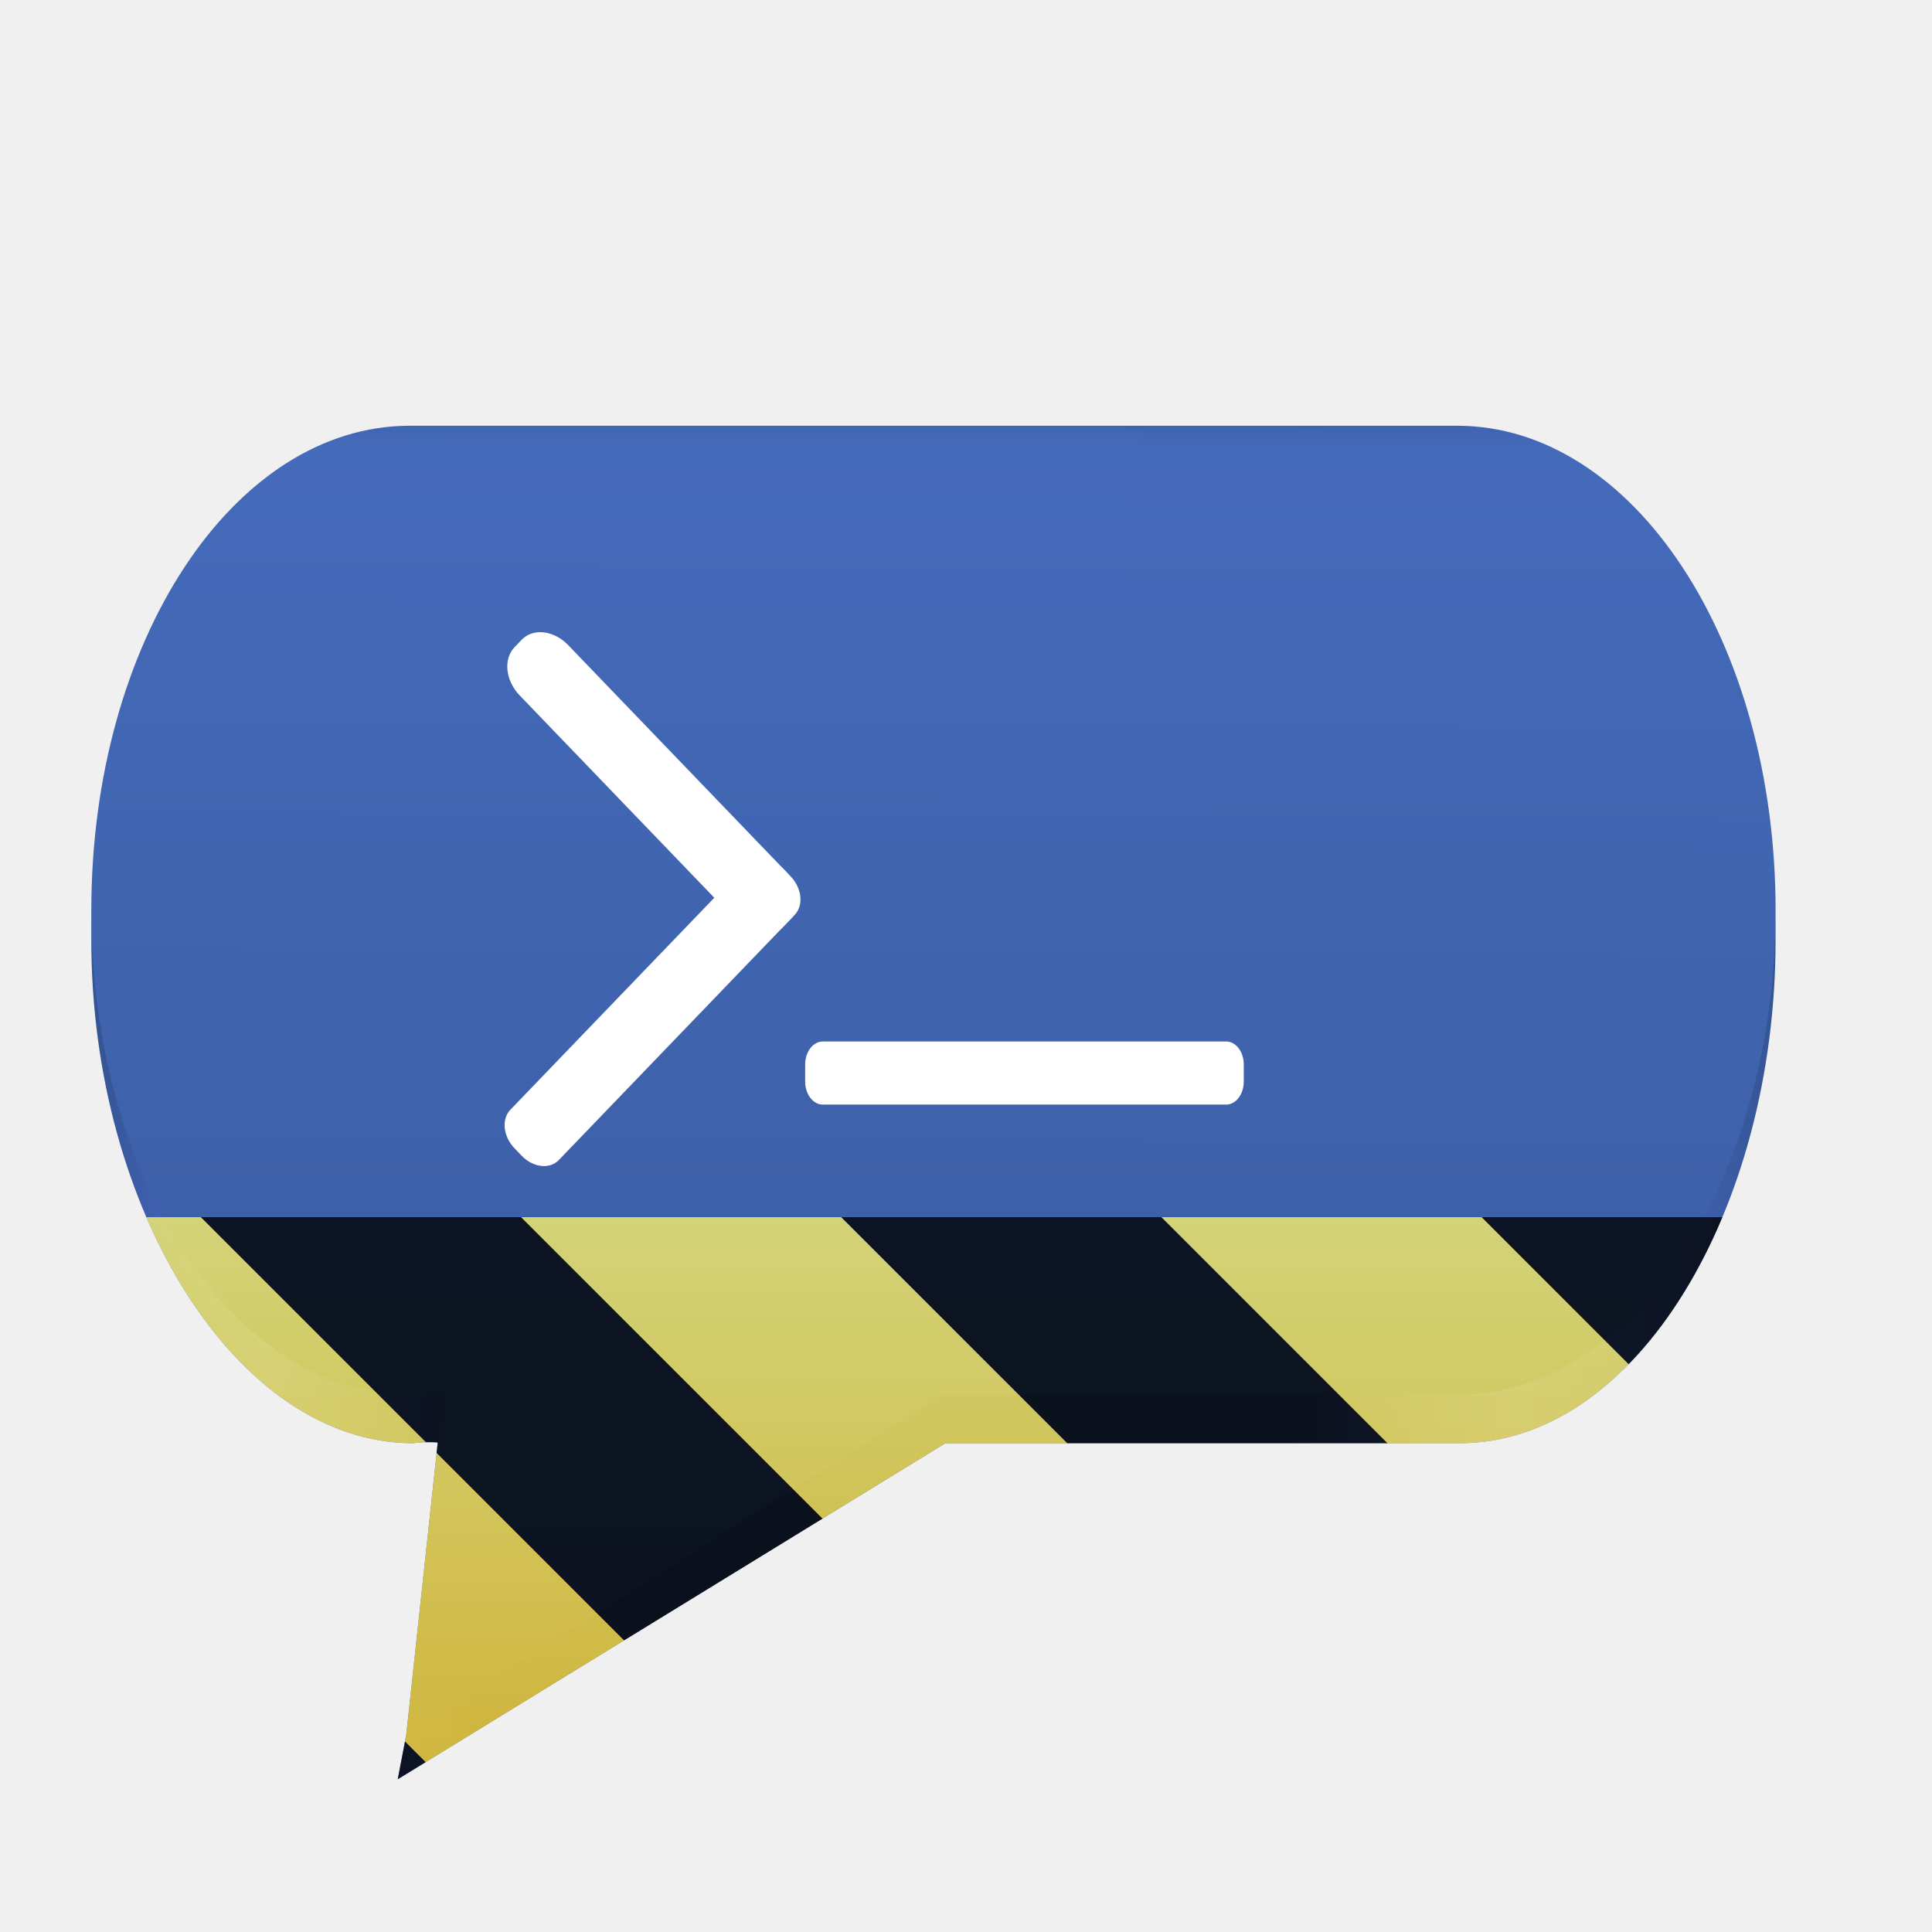
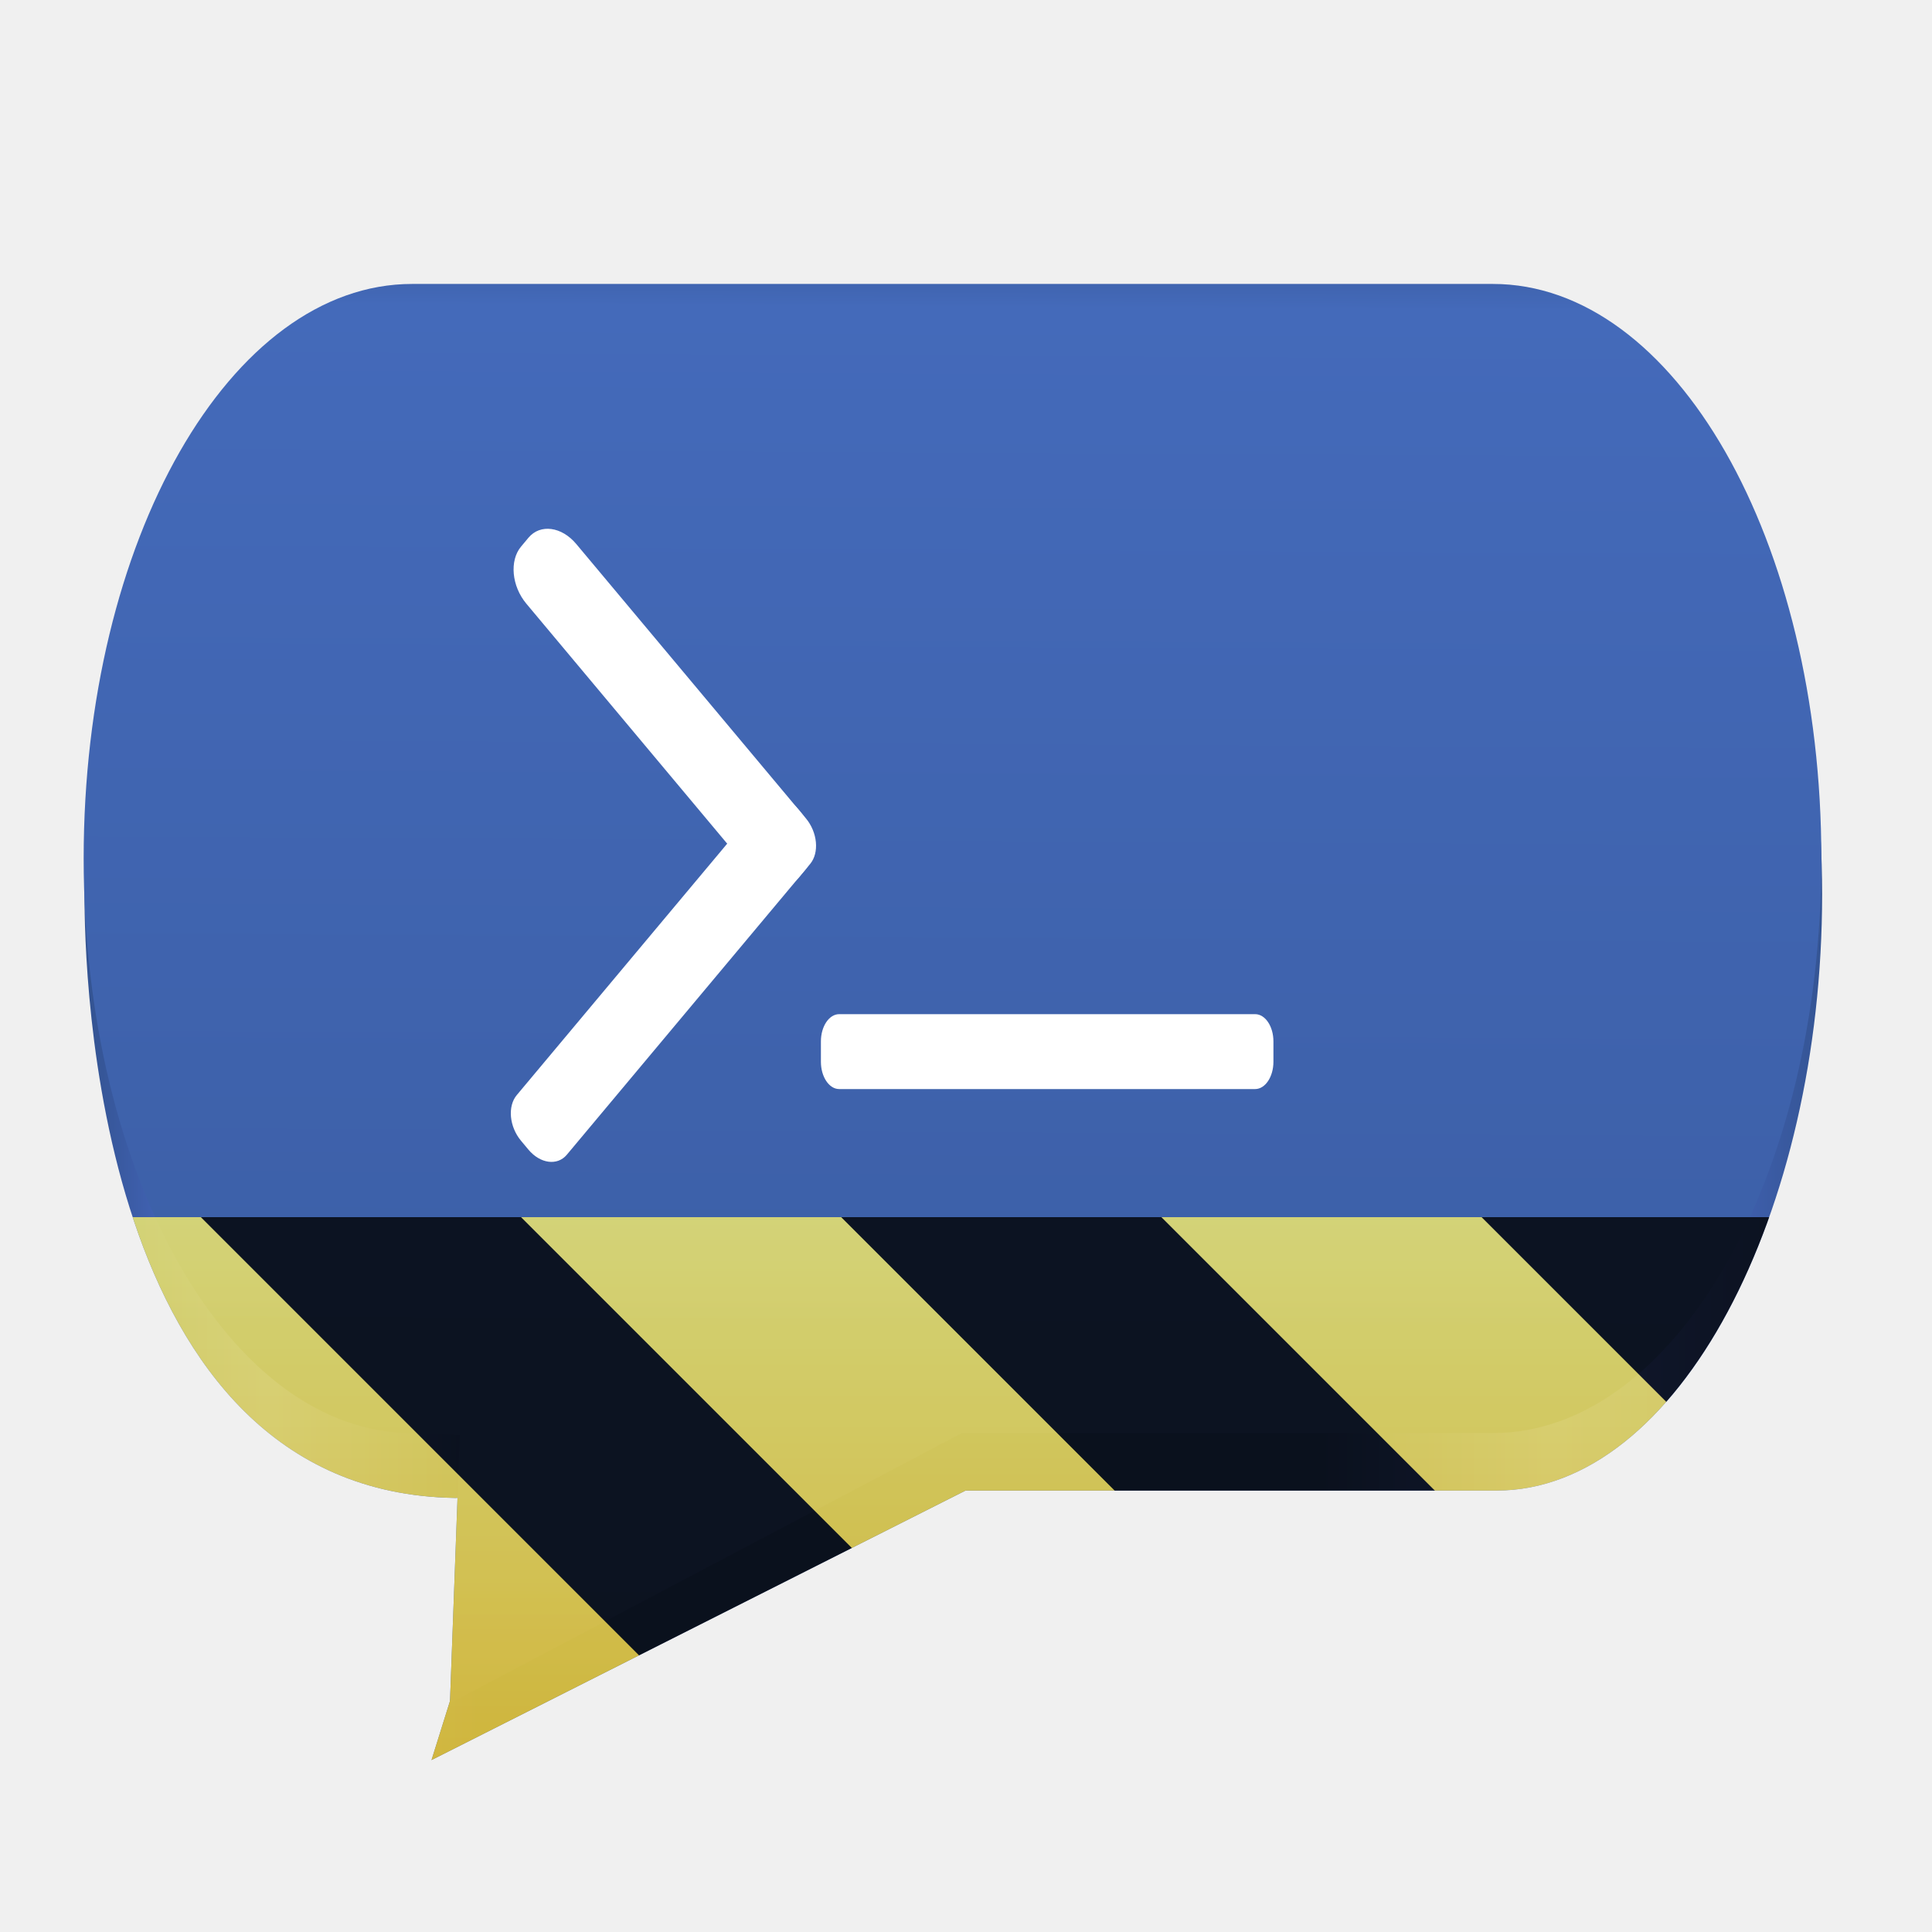
<svg xmlns="http://www.w3.org/2000/svg" height="128px" viewBox="0 0 128 128" width="128px">
  <filter id="a" height="100%" width="100%" x="0%" y="0%">
    <feColorMatrix color-interpolation-filters="sRGB" values="0 0 0 0 1 0 0 0 0 1 0 0 0 0 1 0 0 0 1 0" />
  </filter>
-   <linearGradient id="b" gradientTransform="matrix(1.562589 0 0 2.376866 1038.556 -849.12)" gradientUnits="userSpaceOnUse" x1="-589.299" x2="-660.469" y1="395.32" y2="395.125">
+   <linearGradient id="b" gradientTransform="matrix(1.612149 0 0 2.818819 1070.846 -1021.645)" gradientUnits="userSpaceOnUse" x1="-589.299" x2="-660.469" y1="395.32" y2="395.125">
    <stop offset="0" stop-color="#345493" />
    <stop offset="0.156" stop-color="#5678e8" />
    <stop offset="0.288" stop-color="#345493" />
    <stop offset="0.778" stop-color="#345493" />
    <stop offset="0.898" stop-color="#5678e8" />
    <stop offset="1" stop-color="#345493" />
  </linearGradient>
-   <linearGradient id="c" gradientTransform="matrix(1.562589 0 0 2.376866 1038.556 -851.12)" gradientUnits="userSpaceOnUse" x1="-636.932" x2="-637.086" y1="368.321" y2="420.634">
+   <linearGradient id="c" gradientTransform="matrix(1.612149 0 0 2.818819 1070.846 -1024.017)" gradientUnits="userSpaceOnUse" x1="-636.932" x2="-637.086" y1="368.321" y2="420.634">
    <stop offset="0" stop-color="#345493" />
    <stop offset="0.041" stop-color="#446aba" />
    <stop offset="1" stop-color="#345493" />
  </linearGradient>
  <clipPath id="d">
    <rect height="128" width="128" />
  </clipPath>
  <clipPath id="e">
    <rect height="128" width="128" />
  </clipPath>
  <mask id="f">
    <g filter="url(#a)">
      <g clip-path="url(#e)" filter="url(#a)">
        <g clip-path="url(#d)">
-           <path d="m 27.148 30.207 c -11.688 0 -21.098 14.316 -21.098 32.098 s 9.602 33.309 21.293 33.309 c 0 0 2.559 -0.316 2.488 0.414 c -0.859 8.66 -3.48 21.852 -3.48 21.852 l 36.285 -22.266 h 34.098 c 11.691 0 20.902 -15.527 20.902 -33.309 s -9.406 -32.098 -21.098 -32.098 z m 0 0" fill="url(#b)" />
-           <path d="m 27.148 28.207 c -11.688 0 -21.098 14.316 -21.098 32.098 s 9.41 32.098 21.098 32.098 h 2.195 l -2.422 22.484 l 35.52 -22.484 h 34.098 c 11.691 0 21.098 -14.316 21.098 -32.098 s -9.406 -32.098 -21.098 -32.098 z m 0 0" fill="url(#c)" />
-           <path d="m 37.637 42.734 l 14.402 14.973 c 0.941 0.977 1.094 2.406 0.34 3.188 l -0.48 0.5 c -0.754 0.785 -2.129 0.625 -3.07 -0.352 l -14.402 -14.973 c -0.941 -0.977 -1.094 -2.406 -0.34 -3.188 l 0.48 -0.5 c 0.754 -0.785 2.129 -0.625 3.07 0.352 z m 0 0" fill="#ffffff" />
-           <path d="m 33.816 73.52 l 15.625 -16.242 c 0.602 -0.629 1.703 -0.5 2.457 0.281 l 0.48 0.5 c 0.754 0.785 0.875 1.926 0.27 2.555 l -15.625 16.242 c -0.602 0.629 -1.703 0.5 -2.457 -0.281 l -0.48 -0.5 c -0.754 -0.785 -0.875 -1.926 -0.27 -2.555 z m 0 0" fill="#ffffff" />
-           <path d="m 54.516 69 h 26.715 c 0.648 0 1.172 0.684 1.172 1.523 v 1.137 c 0 0.84 -0.523 1.523 -1.172 1.523 h -26.715 c -0.648 0 -1.172 -0.684 -1.172 -1.523 v -1.137 c 0 -0.84 0.523 -1.523 1.172 -1.523 z m 0 0" fill="#ffffff" />
+           <path d="m 27.363 21.188 c -12.062 0 -21.766 16.977 -21.766 38.062 c 0 4.871 0.586 39.586 24.531 39.992 c 1.727 0.027 4.141 -0.762 3.48 1.328 l -5.02 16.039 l 35.383 -17.855 h 35.18 c 12.062 0 21.57 -18.414 21.57 -39.504 c 0 -21.086 -9.707 -38.062 -21.77 -38.062 z m 0 0" fill="url(#b)" />
+           <path d="m 27.309 18.812 c -12.059 0 -21.766 16.98 -21.766 38.066 c 0 21.086 9.707 38.066 21.766 38.066 l 3.156 0.141 l -0.656 17.754 l 33.914 -17.895 h 35.18 c 12.059 0 21.766 -16.98 21.766 -38.066 c 0 -21.086 -9.707 -38.066 -21.766 -38.066 z m 0 0" fill="url(#c)" />
+           <path d="m 38.18 36.043 l 14.859 17.754 c 0.973 1.16 1.129 2.852 0.352 3.781 l -0.496 0.594 c -0.777 0.926 -2.195 0.738 -3.164 -0.422 l -14.859 -17.754 c -0.973 -1.16 -1.129 -2.852 -0.352 -3.781 l 0.496 -0.594 c 0.777 -0.926 2.195 -0.738 3.164 0.422 z m 0 0" fill="#ffffff" />
+           <path d="m 34.238 72.551 l 16.121 -19.262 c 0.625 -0.746 1.758 -0.594 2.535 0.332 l 0.496 0.594 c 0.777 0.93 0.902 2.285 0.281 3.027 l -16.121 19.266 c -0.625 0.742 -1.758 0.59 -2.535 -0.336 l -0.496 -0.594 c -0.777 -0.93 -0.902 -2.285 -0.281 -3.027 z m 0 0" fill="#ffffff" />
+           <path d="m 55.598 67.191 h 27.559 c 0.668 0 1.211 0.809 1.211 1.805 v 1.348 c 0 0.996 -0.543 1.809 -1.211 1.809 h -27.559 c -0.668 0 -1.211 -0.812 -1.211 -1.809 v -1.348 c 0 -0.996 0.543 -1.805 1.211 -1.805 z m 0 0" fill="#ffffff" />
        </g>
      </g>
    </g>
  </mask>
  <mask id="g">
    <g filter="url(#a)">
      <rect fill-opacity="0.8" height="184.32" width="184.32" x="-28.16" y="-28.16" />
    </g>
  </mask>
  <linearGradient id="h" gradientTransform="matrix(0 0.37 -0.98462 0 295.385 -30.36)" gradientUnits="userSpaceOnUse" x1="300" x2="428" y1="235" y2="235">
    <stop offset="0" stop-color="#f9f06b" />
    <stop offset="1" stop-color="#f5c211" />
  </linearGradient>
  <clipPath id="i">
    <rect height="128" width="128" />
  </clipPath>
  <clipPath id="j">
    <rect height="128" width="128" />
  </clipPath>
-   <path d="m 27.148 30.207 c -11.688 0 -21.098 14.316 -21.098 32.098 s 9.602 33.309 21.293 33.309 c 0 0 2.559 -0.316 2.488 0.414 c -0.859 8.66 -3.48 21.852 -3.48 21.852 l 36.285 -22.266 h 34.098 c 11.691 0 20.902 -15.527 20.902 -33.309 s -9.406 -32.098 -21.098 -32.098 z m 0 0" fill="url(#b)" />
-   <path d="m 27.148 28.207 c -11.688 0 -21.098 14.316 -21.098 32.098 s 9.41 32.098 21.098 32.098 h 2.195 l -2.422 22.484 l 35.52 -22.484 h 34.098 c 11.691 0 21.098 -14.316 21.098 -32.098 s -9.406 -32.098 -21.098 -32.098 z m 0 0" fill="url(#c)" />
+   <path d="m 27.363 21.188 c -12.062 0 -21.766 16.977 -21.766 38.062 c 0 4.871 0.586 39.586 24.531 39.992 c 1.727 0.027 4.141 -0.762 3.48 1.328 l -5.02 16.039 l 35.383 -17.855 h 35.18 c 12.062 0 21.57 -18.414 21.57 -39.504 c 0 -21.086 -9.707 -38.062 -21.77 -38.062 z m 0 0" fill="url(#b)" />
+   <path d="m 27.309 18.812 c -12.059 0 -21.766 16.98 -21.766 38.066 c 0 21.086 9.707 38.066 21.766 38.066 l 3.156 0.141 l -0.656 17.754 l 33.914 -17.895 h 35.18 c 12.059 0 21.766 -16.98 21.766 -38.066 c 0 -21.086 -9.707 -38.066 -21.766 -38.066 z m 0 0" fill="url(#c)" />
  <g fill="#ffffff">
-     <path d="m 37.637 42.734 l 14.402 14.973 c 0.941 0.977 1.094 2.406 0.34 3.188 l -0.48 0.5 c -0.754 0.785 -2.129 0.625 -3.07 -0.352 l -14.402 -14.973 c -0.941 -0.977 -1.094 -2.406 -0.34 -3.188 l 0.48 -0.5 c 0.754 -0.785 2.129 -0.625 3.07 0.352 z m 0 0" />
-     <path d="m 33.816 73.52 l 15.625 -16.242 c 0.602 -0.629 1.703 -0.5 2.457 0.281 l 0.48 0.5 c 0.754 0.785 0.875 1.926 0.27 2.555 l -15.625 16.242 c -0.602 0.629 -1.703 0.5 -2.457 -0.281 l -0.48 -0.5 c -0.754 -0.785 -0.875 -1.926 -0.27 -2.555 z m 0 0" />
-     <path d="m 54.516 69 h 26.715 c 0.648 0 1.172 0.684 1.172 1.523 v 1.137 c 0 0.84 -0.523 1.523 -1.172 1.523 h -26.715 c -0.648 0 -1.172 -0.684 -1.172 -1.523 v -1.137 c 0 -0.84 0.523 -1.523 1.172 -1.523 z m 0 0" />
+     <path d="m 38.18 36.043 l 14.859 17.754 c 0.973 1.16 1.129 2.852 0.352 3.781 l -0.496 0.594 c -0.777 0.926 -2.195 0.738 -3.164 -0.422 l -14.859 -17.754 c -0.973 -1.16 -1.129 -2.852 -0.352 -3.781 l 0.496 -0.594 c 0.777 -0.926 2.195 -0.738 3.164 0.422 z m 0 0" />
+     <path d="m 34.238 72.551 l 16.121 -19.262 c 0.625 -0.746 1.758 -0.594 2.535 0.332 l 0.496 0.594 c 0.777 0.93 0.902 2.285 0.281 3.027 l -16.121 19.266 c -0.625 0.742 -1.758 0.59 -2.535 -0.336 l -0.496 -0.594 c -0.777 -0.93 -0.902 -2.285 -0.281 -3.027 z m 0 0" />
+     <path d="m 55.598 67.191 h 27.559 c 0.668 0 1.211 0.809 1.211 1.805 v 1.348 c 0 0.996 -0.543 1.809 -1.211 1.809 h -27.559 c -0.668 0 -1.211 -0.812 -1.211 -1.809 v -1.348 c 0 -0.996 0.543 -1.805 1.211 -1.805 z m 0 0" />
  </g>
  <g mask="url(#f)">
    <g clip-path="url(#j)">
      <g mask="url(#g)">
        <g clip-path="url(#i)">
          <path d="m 128 80.641 v 47.359 h -128 v -47.359 z m 0 0" fill="url(#h)" />
          <path d="m 13.309 80.641 l 47.355 47.359 h 21.215 l -47.359 -47.359 z m 42.422 0 l 47.363 47.359 h 21.215 l -47.363 -47.359 z m 42.43 0 l 29.84 29.84 v -21.211 l -8.629 -8.629 z m -98.16 7.906 v 21.215 l 18.238 18.238 h 21.215 z m 0 0" />
        </g>
      </g>
    </g>
  </g>
</svg>
